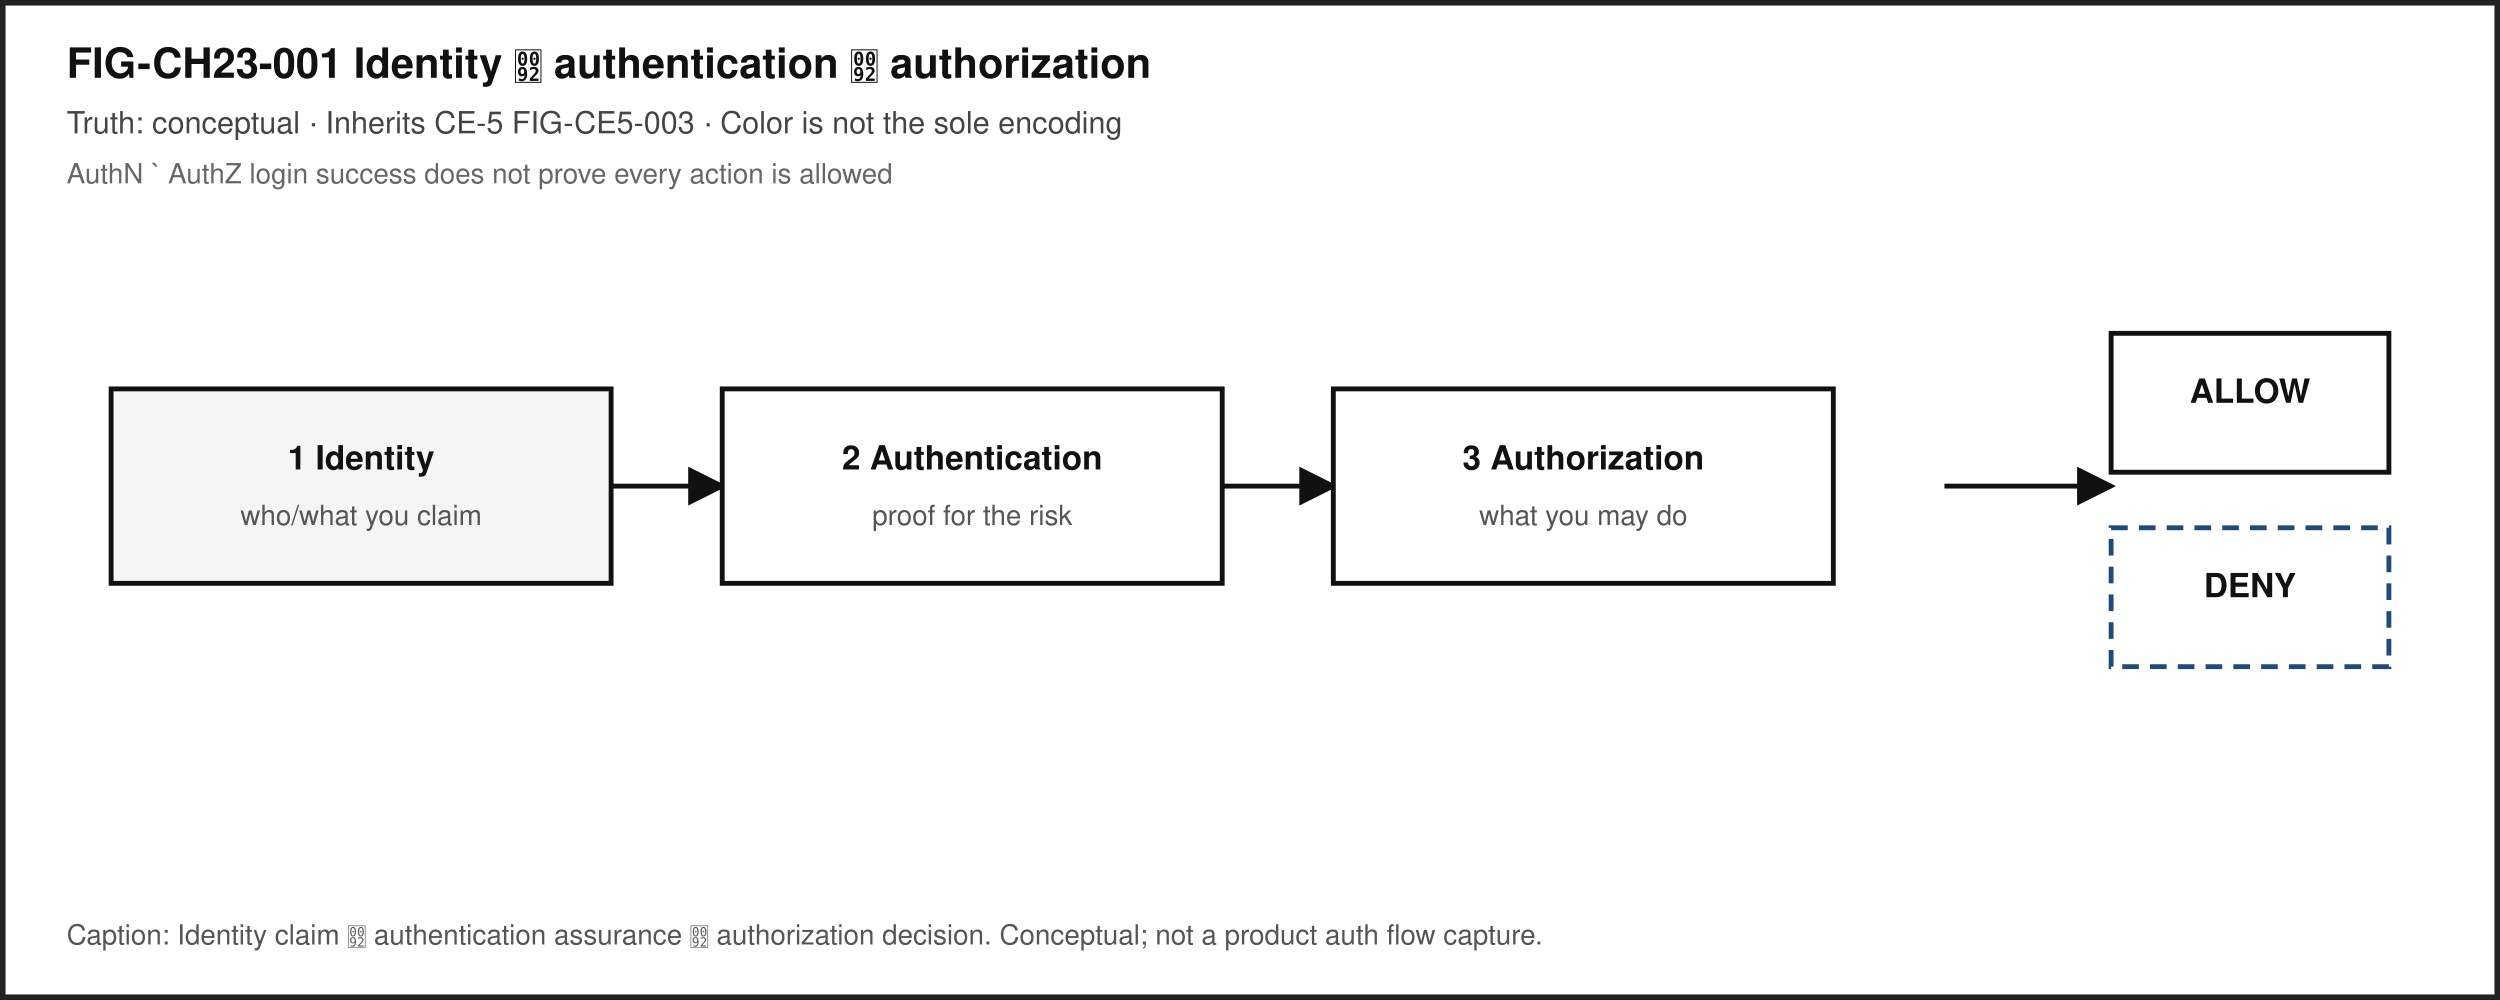
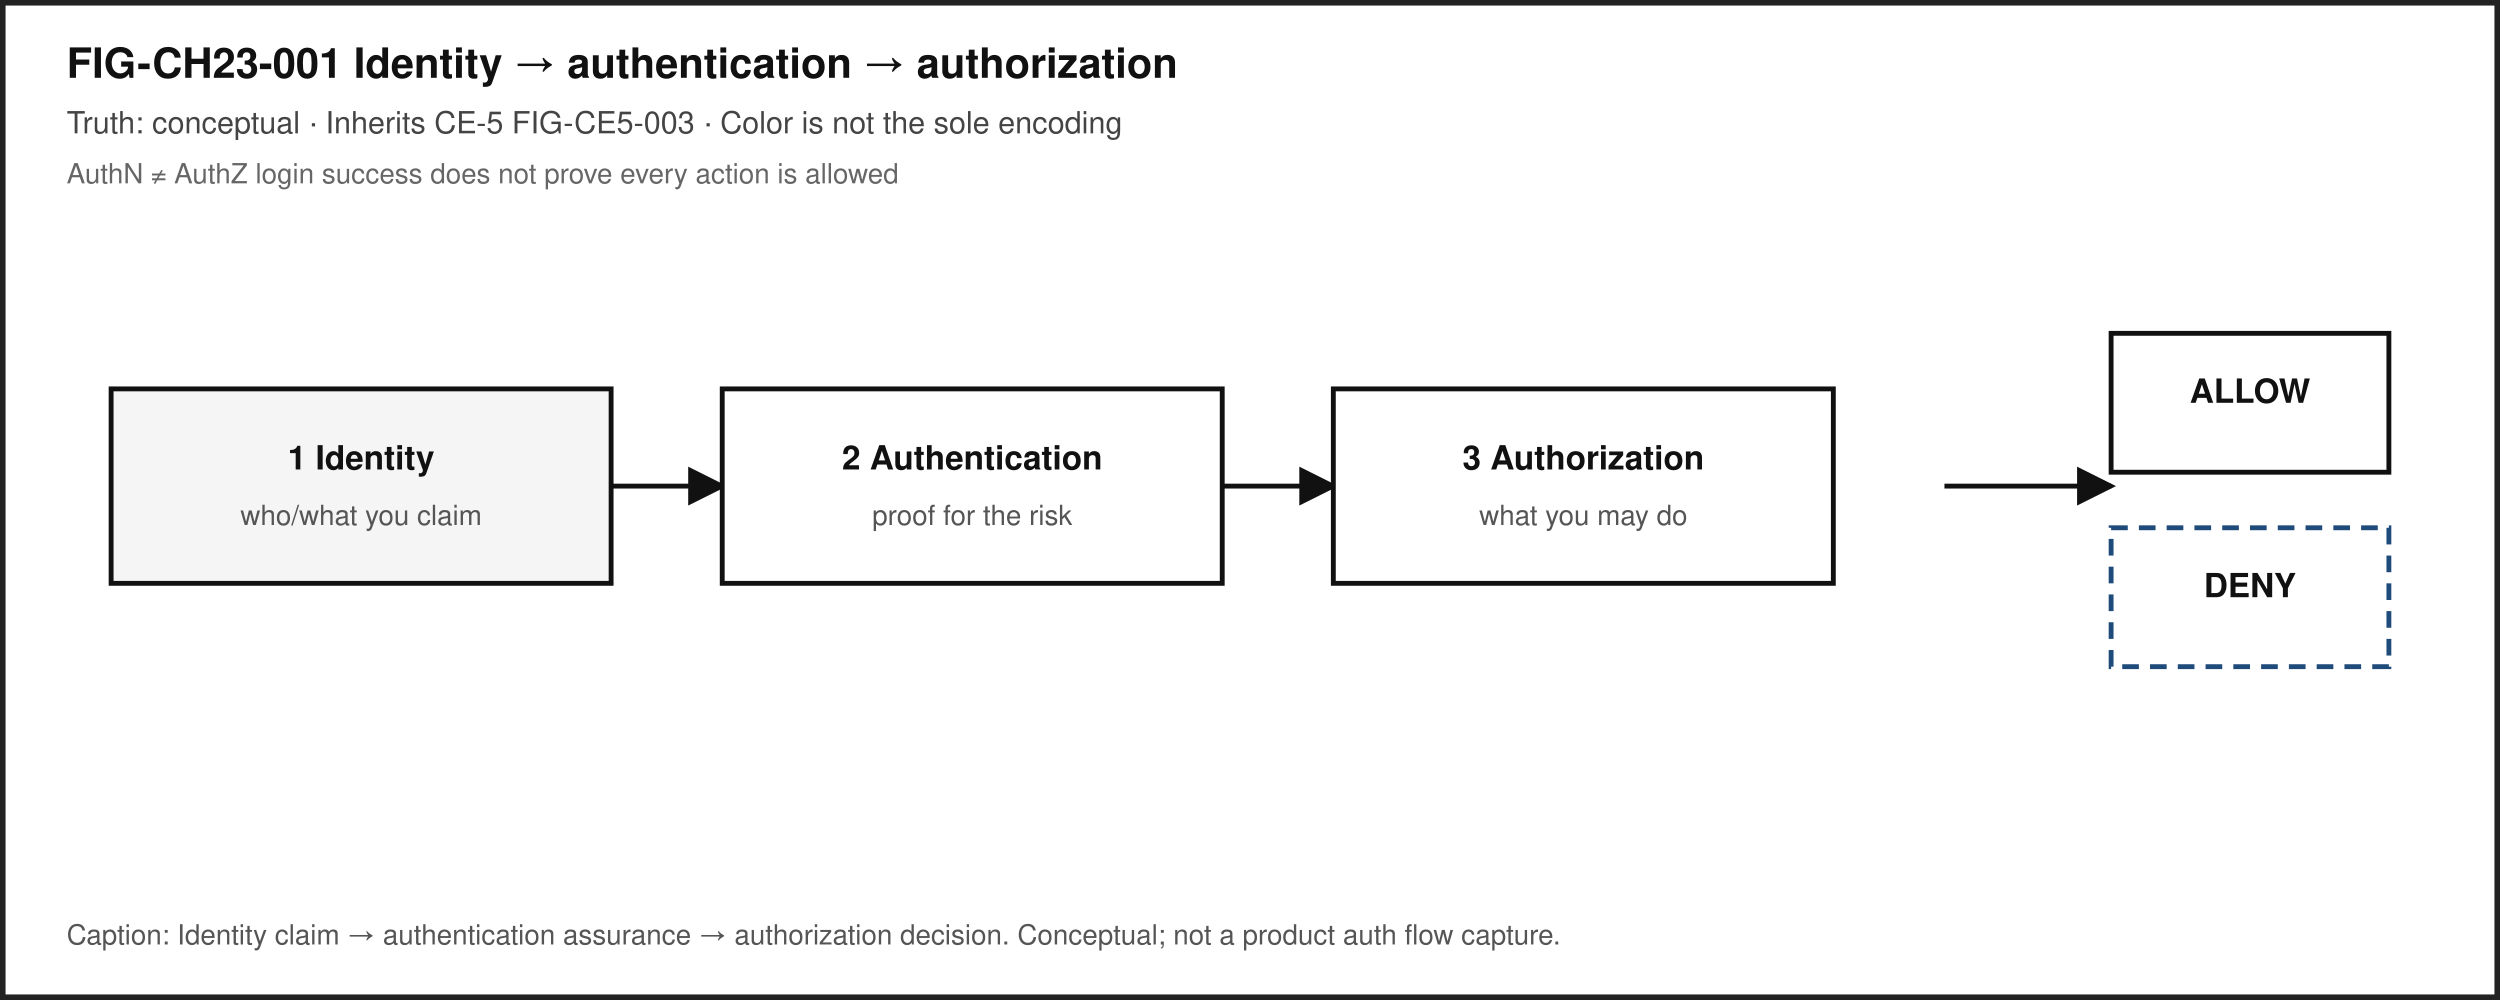
<svg xmlns="http://www.w3.org/2000/svg" width="900" height="360" viewBox="0 0 900 360" role="img" aria-labelledby="FIG-CH23-001-title FIG-CH23-001-desc" data-figure-id="FIG-CH23-001" data-truth-classification="conceptual" data-inherits="FIG-CE5-003">
  <rect width="900" height="360" fill="#ffffff" />
  <rect x="1" y="1" width="898" height="358" fill="none" stroke="#222222" stroke-width="2" />
  <defs>
    <marker id="arr23a" markerWidth="8" markerHeight="8" refX="7" refY="4" orient="auto">
      <path d="M0,0 L8,4 L0,8 Z" fill="#111111" />
    </marker>
  </defs>
-   <text x="24" y="28" font-family="Helvetica,Arial,sans-serif" font-size="15" font-weight="bold" fill="#111111">FIG-CH23-001  Identity  authentication  authorization</text>
+   <text x="24" y="28" font-family="Helvetica,Arial,sans-serif" font-size="15" font-weight="bold" fill="#111111">FIG-CH23-001  Identity → authentication → authorization</text>
  <text x="24" y="48" font-family="Helvetica,Arial,sans-serif" font-size="11" fill="#444444">Truth: conceptual · Inherits CE-5 FIG-CE5-003 · Color is not the sole encoding</text>
-   <text x="24" y="66" font-family="Helvetica,Arial,sans-serif" font-size="10" fill="#666666">AuthN ` AuthZ  login success does not prove every action is allowed</text>
+   <text x="24" y="66" font-family="Helvetica,Arial,sans-serif" font-size="10" fill="#666666">AuthN ≠ AuthZ  login success does not prove every action is allowed</text>
  <rect x="40" y="140" width="180" height="70" fill="#f5f5f5" stroke="#111111" stroke-width="1.75" />
  <text x="130" y="169" text-anchor="middle" font-family="Helvetica,Arial,sans-serif" font-size="12" font-weight="bold" fill="#111111">1 Identity</text>
  <text x="130" y="189" text-anchor="middle" font-family="Helvetica,Arial,sans-serif" font-size="10" fill="#555555">who/what you claim</text>
  <line x1="220" y1="175" x2="260" y2="175" stroke="#111111" stroke-width="1.75" marker-end="url(#arr23a)" />
  <rect x="260" y="140" width="180" height="70" fill="#ffffff" stroke="#111111" stroke-width="1.75" />
  <text x="350" y="169" text-anchor="middle" font-family="Helvetica,Arial,sans-serif" font-size="12" font-weight="bold" fill="#111111">2 Authentication</text>
  <text x="350" y="189" text-anchor="middle" font-family="Helvetica,Arial,sans-serif" font-size="10" fill="#555555">proof for the risk</text>
  <line x1="440" y1="175" x2="480" y2="175" stroke="#111111" stroke-width="1.75" marker-end="url(#arr23a)" />
  <rect x="480" y="140" width="180" height="70" fill="#ffffff" stroke="#111111" stroke-width="1.75" />
  <text x="570" y="169" text-anchor="middle" font-family="Helvetica,Arial,sans-serif" font-size="12" font-weight="bold" fill="#111111">3 Authorization</text>
  <text x="570" y="189" text-anchor="middle" font-family="Helvetica,Arial,sans-serif" font-size="10" fill="#555555">what you may do</text>
  <line x1="700" y1="175" x2="760" y2="175" stroke="#111111" stroke-width="1.75" marker-end="url(#arr23a)" />
  <rect x="760" y="120" width="100" height="50" fill="#ffffff" stroke="#111111" stroke-width="1.75" />
  <text x="810" y="145" text-anchor="middle" font-family="Helvetica,Arial,sans-serif" font-size="12" font-weight="bold" fill="#111111">ALLOW</text>
  <rect x="760" y="190" width="100" height="50" fill="#ffffff" stroke="#1F4B7A" stroke-width="1.75" stroke-dasharray="6 4" />
  <text x="810" y="215" text-anchor="middle" font-family="Helvetica,Arial,sans-serif" font-size="12" font-weight="bold" fill="#111111">DENY</text>
-   <text x="24" y="340" font-family="Helvetica,Arial,sans-serif" font-size="10" fill="#555555">Caption: Identity claim  authentication assurance  authorization decision. Conceptual; not a product auth flow capture.</text>
+   <text x="24" y="340" font-family="Helvetica,Arial,sans-serif" font-size="10" fill="#555555">Caption: Identity claim → authentication assurance → authorization decision. Conceptual; not a product auth flow capture.</text>
</svg>
